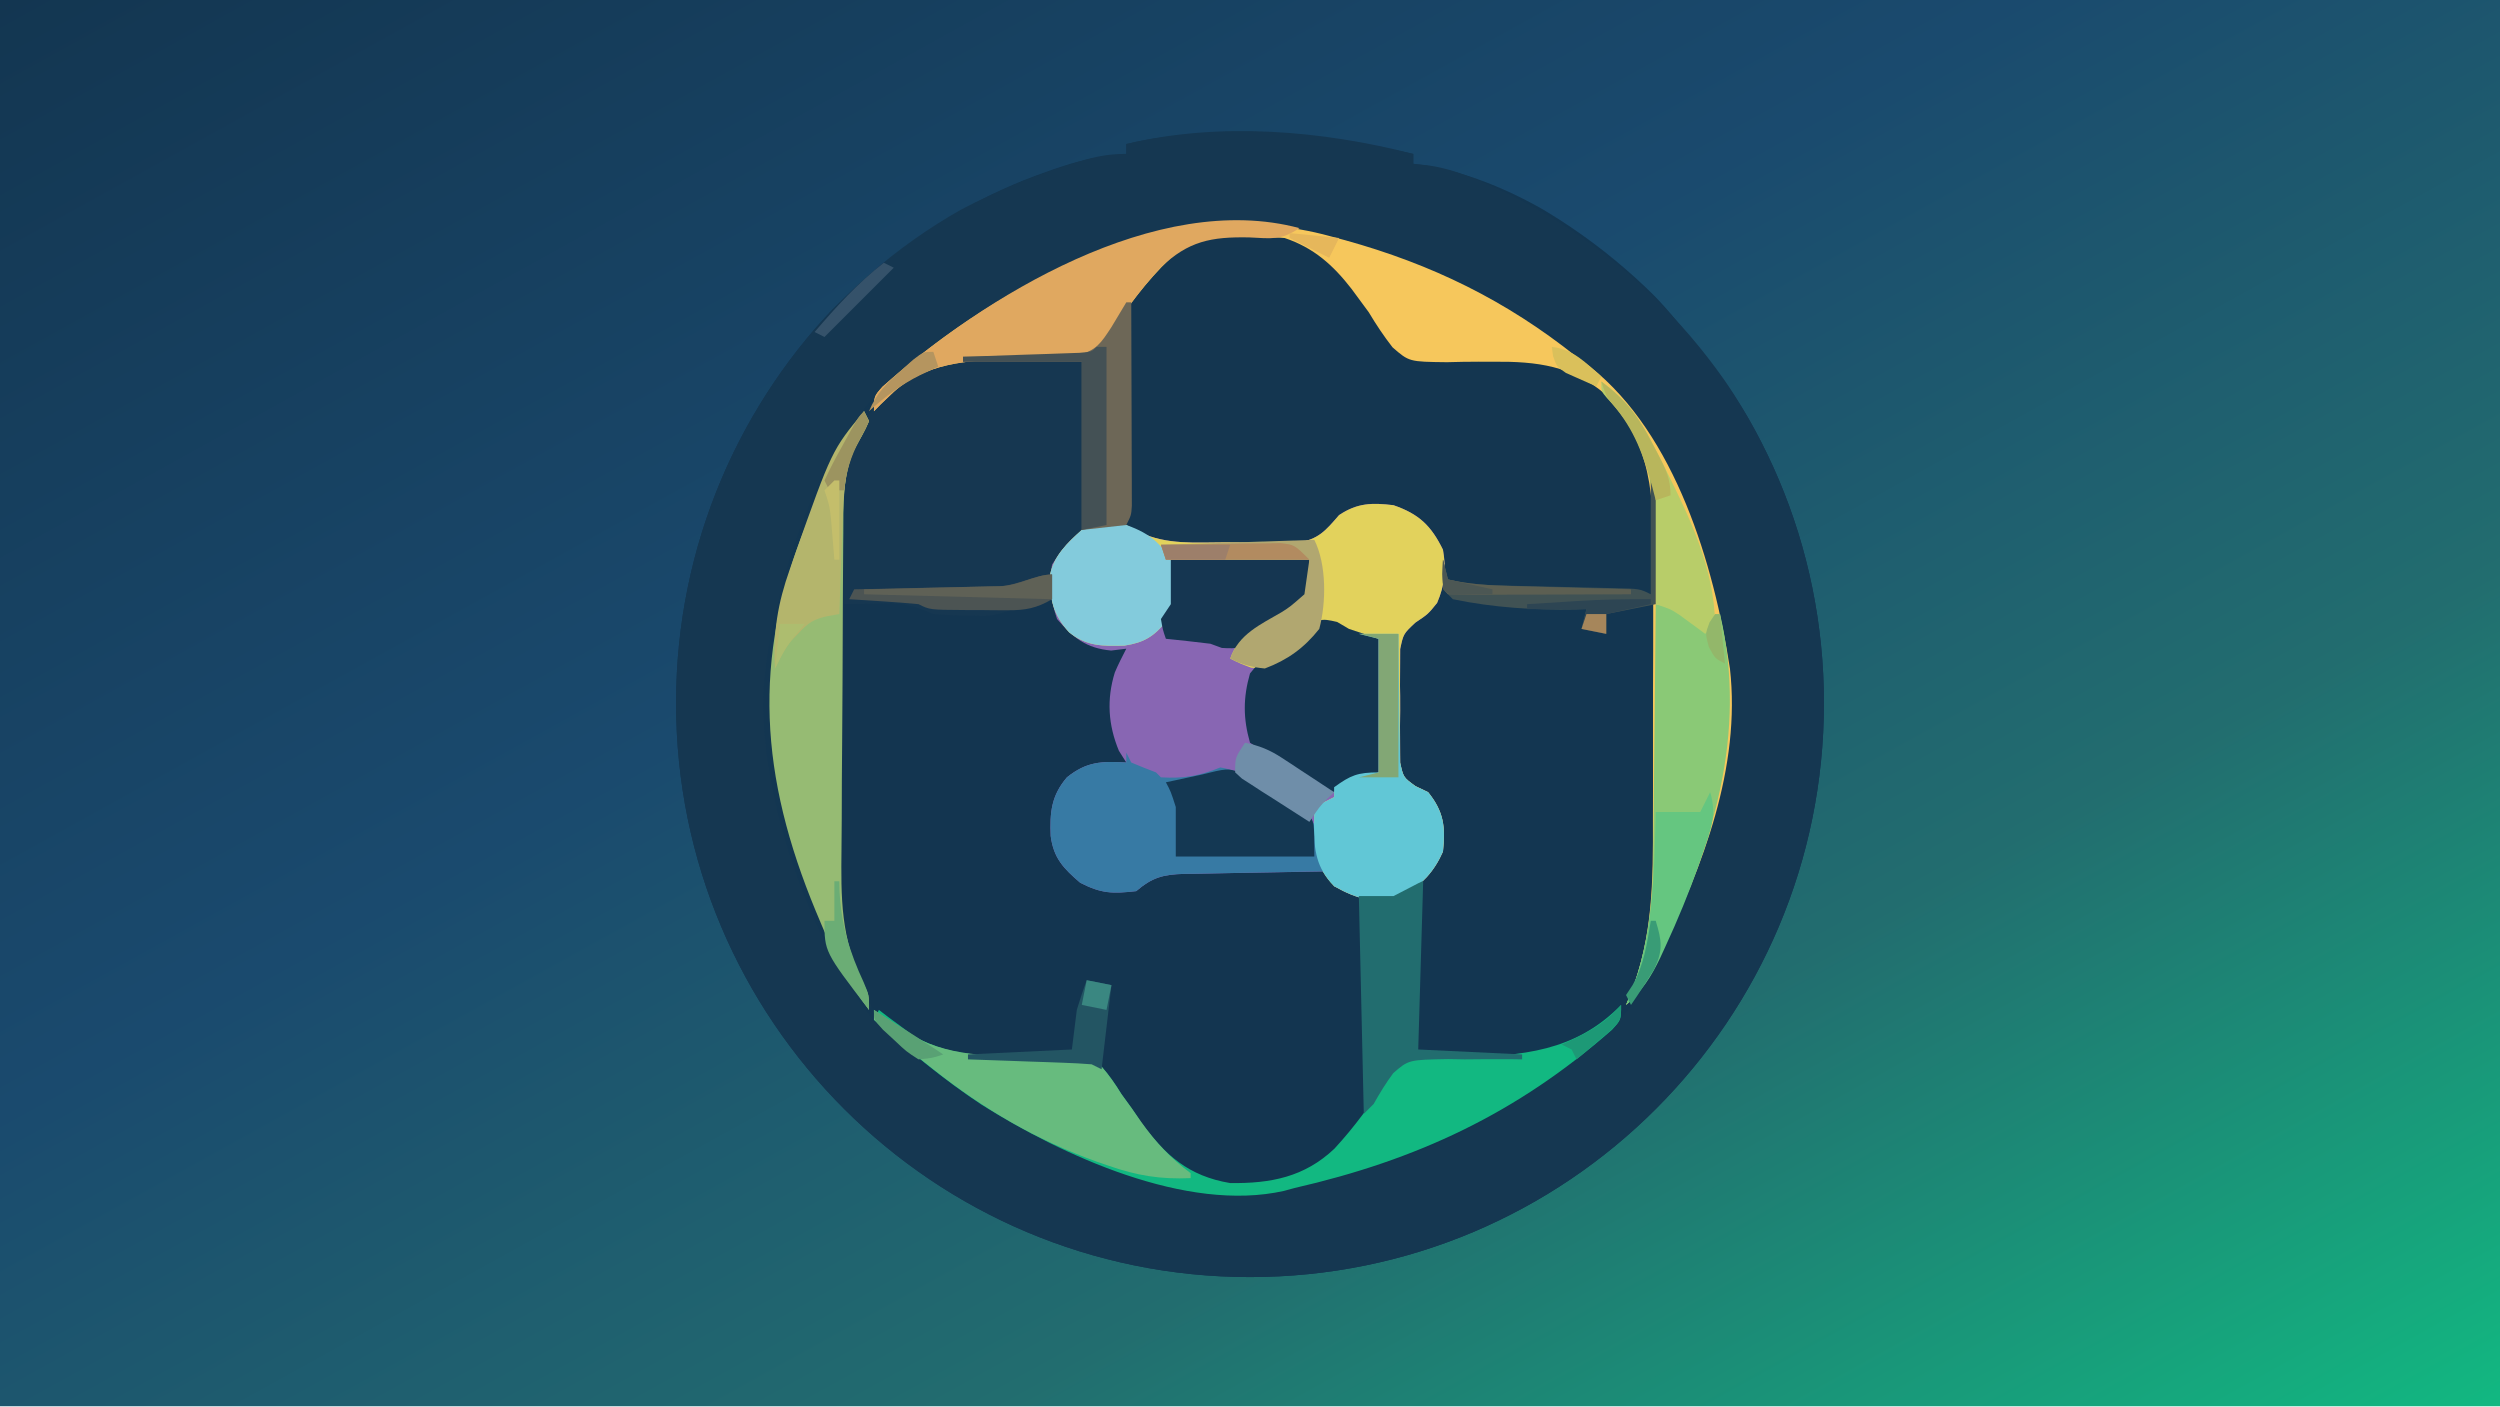
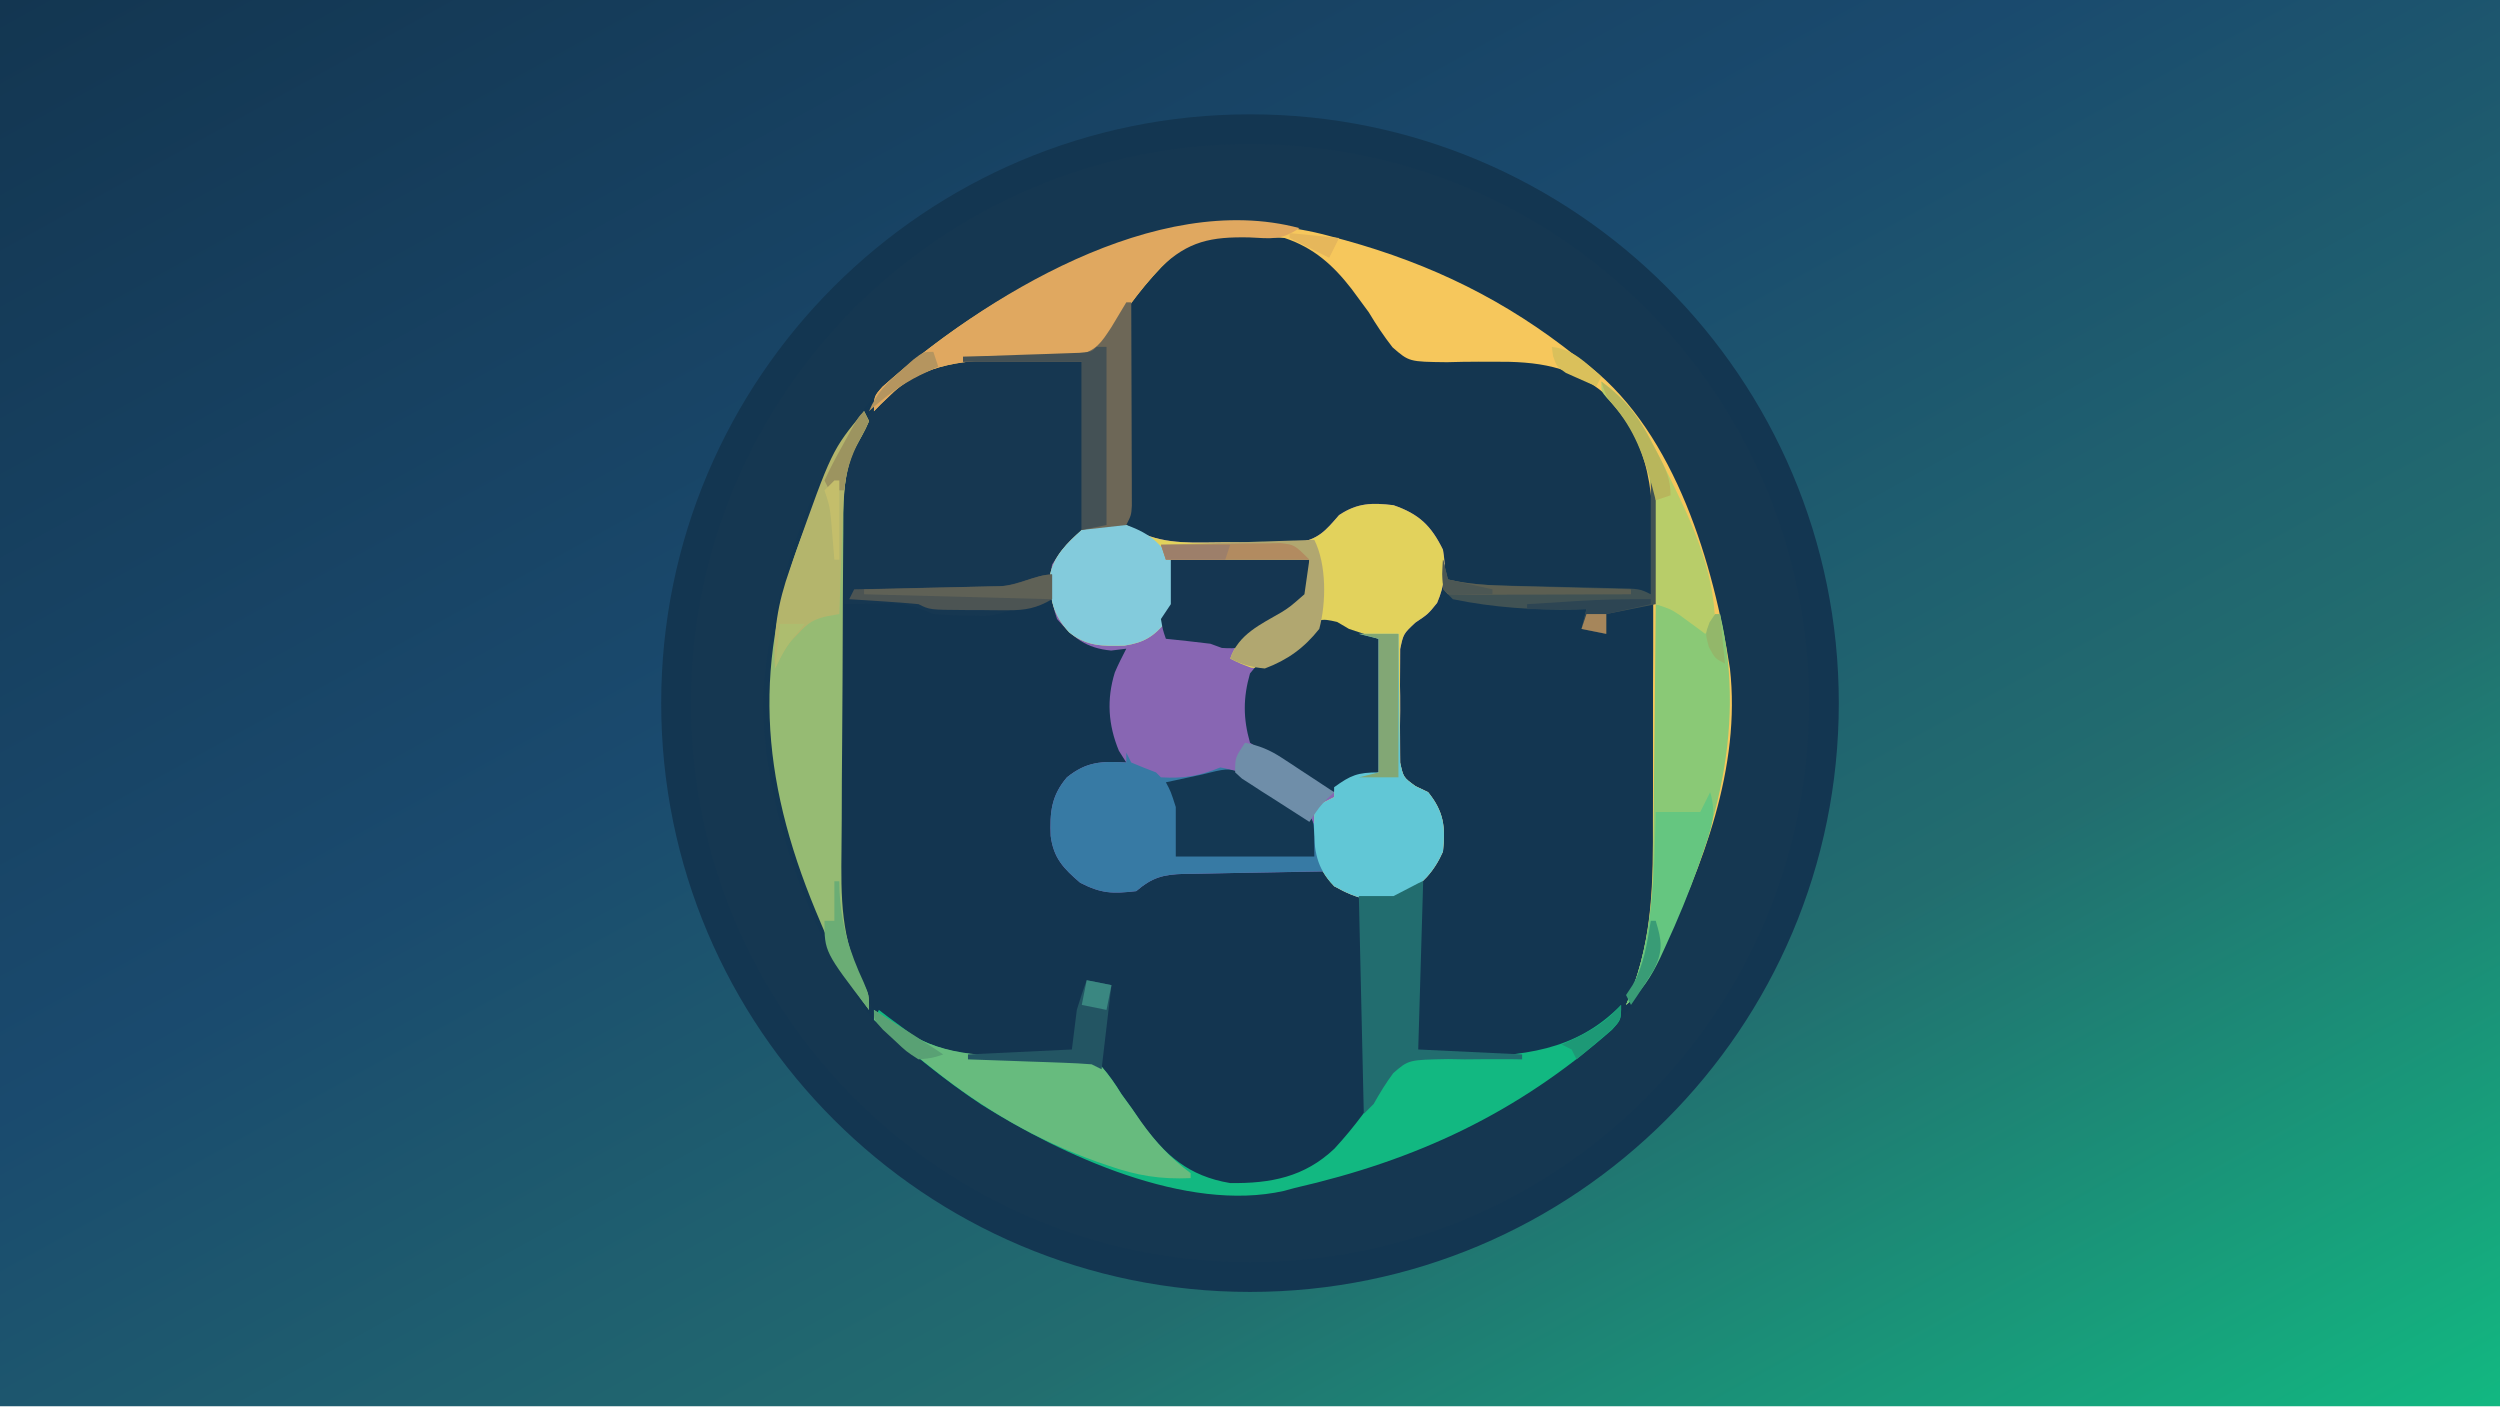
<svg xmlns="http://www.w3.org/2000/svg" version="1.1" width="1920" height="1080" viewBox="0 0 1920 1080">
  <defs>
    <linearGradient id="bg" x1="0" y1="0" x2="1" y2="1">
      <stop offset="0%" stop-color="#133651" />
      <stop offset="40%" stop-color="#1a4a6e" />
      <stop offset="70%" stop-color="#226D6F" />
      <stop offset="100%" stop-color="#12B881" />
    </linearGradient>
  </defs>
  <rect width="1920" height="1080" fill="url(#bg)" />
  <g transform="translate(960,540) scale(3.8) translate(-125,-120)">
    <defs>
      <clipPath id="logoClip">
        <circle cx="125" cy="120" r="116" />
      </clipPath>
    </defs>
    <g clip-path="url(#logoClip)">
      <path d="M100 7 C100 7.66 100 8.32 100 9 C98.849 9.111 97.698 9.222 96.512 9.336 C92.052 9.899 88.029 11.098 83.812 12.625 C83.074 12.892 82.336 13.158 81.575 13.433 C69.253 18.019 59.063 24.698 49 33 C48.125 33.709 47.249 34.418 46.348 35.148 C25.337 53.005 11.911 79.674 9 107 C7.253 143.652 14.956 173.783 39.805 201.609 C56.728 219.93 78.892 230.737 103 236 C103.58 236.175 104.16 236.35 104.758 236.531 C133.543 242.559 164.095 233.841 188.719 219.199 C194.576 215.273 199.801 210.75 205 206 C205.727 205.355 206.454 204.711 207.203 204.047 C228.753 183.899 240.259 154.541 241.238 125.477 C241.812 95.04 233.338 68.027 213 45 C212.462 44.319 211.925 43.639 211.371 42.938 C199.243 27.861 177.348 13.131 158 11 C158 10.34 158 9.68 158 9 C155.667 8.517 153.334 8.039 151 7.562 C150.352 7.428 149.703 7.293 149.035 7.154 C140.557 5.433 132.392 4.807 123.75 4.812 C122.737 4.812 121.723 4.811 120.679 4.811 C113.596 4.861 106.909 5.336 100 7 Z " fill="#133651" transform="translate(0,0)" />
      <path d="M0 0 C0 0.66 0 1.32 0 2 C1 2.104 2.001 2.209 3.031 2.316 C7.109 2.907 10.749 4.27 14.5 5.938 C15.191 6.245 15.883 6.552 16.595 6.868 C43.689 19.374 65.018 42.343 76 70 C77.55 74.288 78.84 78.592 80 83 C80.15 83.546 80.15 83.546 80.91 86.309 C87.836 115.203 82.181 147.605 66.839 172.916 C61.158 181.726 54.343 189.548 47 197 C46.296 197.717 45.592 198.433 44.867 199.172 C30.799 212.545 11.652 221.281 -7 226 C-7.334 226.088 -7.334 226.088 -9.024 226.535 C-17.13 228.443 -25.285 228.397 -33.562 228.375 C-33.941 228.375 -33.941 228.375 -35.858 228.373 C-47.059 228.336 -57.355 227.788 -68 224 C-69.245 223.576 -70.49 223.152 -71.773 222.715 C-85.407 217.805 -98.111 210.552 -109 201 C-109.755 200.376 -110.511 199.752 -111.289 199.109 C-121.658 190.344 -128.956 179.457 -136 168 C-136.26 167.592 -136.26 167.592 -137.574 165.527 C-151.568 140.721 -153.029 107.161 -145.646 80.201 C-137.185 51.378 -117.664 26.116 -91.402 11.262 C-84.318 7.541 -77.182 4.608 -69.562 2.188 C-69.219 2.078 -69.219 2.078 -67.482 1.523 C-64.128 0.497 -61.546 0 -58 0 C-58 -0.66 -58 -1.32 -58 -2 C-39.245 -6.517 -18.536 -4.753 0 0 Z M-46.688 15.688 C-47.462 15.869 -48.236 16.051 -49.033 16.238 C-68.756 21 -85.418 29.011 -101 42 C-101.831 42.633 -102.663 43.266 -103.52 43.918 C-119.366 56.579 -127.786 82.929 -130.711 102.402 C-130.806 103.26 -130.902 104.117 -131 105 C-131.095 105.847 -131.191 106.694 -131.289 107.566 C-132.433 128.725 -122.455 157.961 -109.375 174.812 C-93.128 191.585 -71.332 202.286 -49 208 C-48.595 208.113 -48.595 208.113 -46.543 208.688 C-34.58 211.791 -23.567 209.408 -12 206 C-10.748 205.638 -9.497 205.276 -8.207 204.902 C7.091 200.147 20.414 192.855 33 183 C33.464 182.646 33.464 182.646 35.812 180.855 C51.019 168.361 57.607 146.544 62 128 C62.226 127.206 62.451 126.412 62.684 125.594 C69.133 101.753 57.678 75.054 46.172 54.578 C43.643 50.287 40.939 47.061 37 44 C36.065 43.227 35.131 42.453 34.168 41.656 C18.931 29.278 2.096 21.737 -16.812 16.625 C-17.767 16.362 -18.721 16.099 -19.705 15.828 C-29.061 13.414 -37.322 13.442 -46.688 15.688 Z " fill="#153751" transform="translate(158,9)" />
      <path d="M0 0 C1.005 0.271 2.009 0.541 3.044 0.82 C20.546 5.669 35.579 13.003 49.812 24.375 C50.742 25.056 51.671 25.736 52.629 26.438 C69.806 40.12 77.568 66.4 80.812 87.375 C83.062 107.329 75.323 127.391 66.688 145 C66.351 145.688 66.014 146.376 65.667 147.085 C64.055 150.276 62.597 153.075 59.812 155.375 C60.11 154.654 60.407 153.933 60.713 153.189 C65.272 141.523 65.271 130.2 65.246 117.867 C65.251 115.89 65.256 113.914 65.262 111.937 C65.271 107.814 65.269 103.69 65.259 99.567 C65.247 94.304 65.267 89.041 65.296 83.778 C65.315 79.703 65.315 75.628 65.309 71.553 C65.309 69.613 65.315 67.673 65.327 65.733 C65.399 52.715 65.146 42.021 55.734 32.066 C49.041 26.176 41.752 25.302 33.125 25.375 C32.096 25.374 31.068 25.372 30.008 25.371 C27.877 25.374 25.747 25.408 23.617 25.473 C15.974 25.386 15.974 25.386 12.627 22.472 C10.839 20.183 9.302 17.866 7.812 15.375 C7.163 14.493 6.513 13.612 5.844 12.703 C5.338 12.017 4.833 11.332 4.312 10.625 C0.594 5.835 -3.333 2.327 -9.188 0.375 C-25.4 -0.798 -25.4 -0.798 -32.188 4.375 C-36.431 8.134 -39.533 11.47 -40.058 17.275 C-40.092 19.075 -40.089 20.876 -40.055 22.676 C-40.065 23.634 -40.075 24.592 -40.085 25.579 C-40.11 28.616 -40.088 31.651 -40.062 34.688 C-40.069 37.741 -40.086 40.795 -40.105 43.849 C-40.113 45.743 -40.112 47.638 -40.101 49.532 C-40.099 50.387 -40.096 51.242 -40.093 52.122 C-40.088 52.873 -40.082 53.624 -40.076 54.398 C-40.188 56.375 -40.188 56.375 -41.188 59.375 C-40.383 59.519 -39.579 59.664 -38.75 59.812 C-36.188 60.375 -36.188 60.375 -35.188 61.375 C-30.701 61.666 -26.209 61.689 -21.715 61.725 C-20.204 61.742 -18.692 61.769 -17.182 61.807 C-15.001 61.862 -12.822 61.884 -10.641 61.898 C-9.333 61.918 -8.024 61.938 -6.677 61.958 C-2.319 61.23 -1.014 59.673 1.812 56.375 C5.543 53.888 8.494 53.859 12.812 54.375 C17.963 56.158 20.412 58.482 22.812 63.375 C23.488 67.245 23.199 70.48 21.625 74.125 C19.812 76.375 19.812 76.375 17.241 78.101 C14.812 80.375 14.812 80.375 14.166 83.444 C14.16 84.619 14.154 85.793 14.148 87.004 C14.145 87.645 14.145 87.645 14.129 90.889 C14.139 91.553 14.15 92.218 14.161 92.902 C14.187 94.936 14.161 96.964 14.129 98.998 C14.135 100.279 14.142 101.559 14.148 102.879 C14.151 103.466 14.151 103.466 14.166 106.436 C14.812 109.375 14.812 109.375 17.241 111.14 C17.665 111.344 17.665 111.344 19.812 112.375 C22.982 116.31 23.346 119.396 22.812 124.375 C20.998 128.481 18.59 130.971 14.812 133.375 C9.065 134.972 5.854 134.198 0.812 131.375 C0.482 130.385 0.152 129.395 -0.188 128.375 C-5.099 128.444 -10.01 128.532 -14.921 128.637 C-16.592 128.671 -18.262 128.699 -19.932 128.721 C-22.335 128.755 -24.738 128.807 -27.141 128.863 C-27.886 128.87 -28.63 128.876 -29.398 128.883 C-33.711 129.005 -35.935 129.579 -39.188 132.375 C-43.987 132.917 -46.185 132.886 -50.5 130.688 C-53.861 127.795 -55.877 125.741 -56.469 121.23 C-56.657 116.492 -56.374 113.111 -53.188 109.375 C-49.236 106.192 -46.172 106.082 -41.188 106.375 C-41.682 105.591 -42.178 104.808 -42.688 104 C-44.847 98.781 -45.193 93.627 -43.508 88.176 C-42.811 86.541 -42.01 84.951 -41.188 83.375 C-42.198 83.499 -43.209 83.623 -44.25 83.75 C-49.342 83.265 -51.896 81.197 -55.188 77.375 C-55.517 76.385 -55.847 75.395 -56.188 74.375 C-58.3 74.828 -59.987 75.25 -61.832 76.398 C-65.219 77.803 -68.52 77.664 -72.125 77.625 C-72.477 77.629 -72.477 77.629 -74.256 77.648 C-77.239 77.637 -79.734 77.567 -82.502 76.397 C-85.724 75.171 -88.565 74.958 -92 74.75 C-93.161 74.675 -94.323 74.6 -95.52 74.523 C-95.96 74.499 -95.96 74.499 -98.188 74.375 C-98.173 83.329 -98.131 92.283 -98.055 101.237 C-98.021 105.396 -97.996 109.555 -97.992 113.713 C-97.988 117.734 -97.959 121.753 -97.914 125.773 C-97.901 127.3 -97.897 128.827 -97.901 130.354 C-97.92 138.596 -97.612 145.373 -93.159 152.565 C-92.998 152.864 -92.998 152.864 -92.188 154.375 C-92.517 155.035 -92.847 155.695 -93.188 156.375 C-97.361 150.972 -100.132 145.54 -102.75 139.25 C-103.142 138.318 -103.534 137.386 -103.938 136.425 C-115.193 109.278 -116.899 85.574 -105.891 58.336 C-94.906 32.302 -77.282 15.91 -51.191 5.145 C-34.289 -1.351 -17.726 -4.885 0 0 Z " fill="#163751" transform="translate(141.1875,25.625)" />
      <path d="M0 0 C2.645 1.41 3.405 3.427 4.875 6 C8.158 9.283 11.346 9.564 15.875 10 C15 14.75 15 14.75 13.875 17 C13.436 22.68 13.638 27.687 15.875 33 C15.272 33.098 14.668 33.196 14.047 33.297 C9.183 34.207 5.984 34.854 2.875 39 C1.149 42.452 1.515 46.219 1.875 50 C3.604 54.185 5.705 56.24 9.875 58 C12.736 58.416 14.928 58.281 17.875 58 C18.453 57.506 19.031 57.012 19.627 56.504 C22.866 54.337 26.013 54.551 29.781 54.566 C30.543 54.561 31.305 54.556 32.089 54.551 C33.697 54.544 35.304 54.545 36.911 54.554 C39.367 54.562 41.821 54.534 44.277 54.502 C45.841 54.5 47.405 54.501 48.969 54.504 C49.335 54.498 49.335 54.498 51.188 54.47 C54.638 54.517 56.48 54.674 59.182 56.906 C59.74 57.597 60.299 58.288 60.875 59 C61.37 59.33 61.37 59.33 63.875 61 C64.29 62.85 64.29 62.85 64.343 65.123 C64.368 65.975 64.394 66.827 64.42 67.704 C64.43 68.628 64.439 69.552 64.449 70.504 C64.464 71.456 64.479 72.409 64.494 73.39 C64.518 75.412 64.533 77.434 64.541 79.455 C64.562 82.528 64.642 85.595 64.725 88.666 C64.95 105.137 64.95 105.137 60.07 110.746 C57.973 112.576 57.973 112.576 55.875 114 C55.538 114.231 55.538 114.231 53.831 115.4 C48.107 118.959 41.017 119.635 34.453 118.629 C23.63 115.624 17.902 106.697 11.879 97.914 C9.875 95 9.875 95 8.875 94 C7.14 93.878 5.4 93.82 3.66 93.789 C2.581 93.761 1.501 93.732 0.389 93.703 C-1.877 93.652 -4.142 93.607 -6.408 93.57 C-17.764 93.248 -27.003 91.347 -35.125 83 C-41.497 73.884 -41.94 65.17 -41.711 54.516 C-41.7 52.963 -41.691 51.411 -41.685 49.859 C-41.663 45.814 -41.604 41.771 -41.537 37.727 C-41.475 33.584 -41.448 29.44 -41.418 25.297 C-41.354 17.197 -41.252 9.099 -41.125 1 C-39.063 0.946 -37 0.907 -34.938 0.875 C-33.789 0.852 -32.64 0.829 -31.457 0.805 C-28.169 0.997 -26.106 1.697 -23.125 3 C-20.411 3.214 -17.835 3.325 -15.125 3.312 C-14.426 3.329 -13.728 3.345 -13.008 3.361 C-7.904 3.366 -4.483 0 0 0 Z " fill="#133550" transform="translate(84.125,99)" />
      <path d="M0 0 C5.718 3.523 11.155 9.367 13.906 15.465 C15.508 18.869 16.493 20.463 19.625 22.625 C25.602 23.809 31.675 23.644 37.742 23.562 C46.705 23.477 54.702 25.129 61.473 31.312 C68.877 39.11 71.097 47.108 70.977 57.746 C70.943 58.902 70.91 60.059 70.875 61.25 C70.857 62.445 70.839 63.64 70.82 64.871 C70.774 67.79 70.708 70.707 70.625 73.625 C68.975 73.955 68.975 73.955 60.625 75.625 C60.625 76.945 60.625 78.265 60.625 79.625 C58.975 79.295 57.325 78.965 55.625 78.625 C55.79 77.965 55.79 77.965 56.625 74.625 C55.933 74.648 55.241 74.671 54.527 74.695 C46.145 74.85 37.849 74.329 29.625 72.625 C27.211 70.211 27.265 69.127 26.812 65.812 C25.94 61.022 24.609 58.637 20.625 55.625 C15.8 54.017 11.436 53.82 6.812 55.875 C4.625 57.625 4.625 57.625 3.431 59.703 C1.625 61.625 1.625 61.625 -1.558 62.127 C-2.845 62.125 -4.131 62.123 -5.457 62.121 C-6.149 62.123 -6.841 62.124 -7.553 62.126 C-9.017 62.124 -10.48 62.112 -11.944 62.092 C-14.17 62.063 -16.393 62.071 -18.619 62.084 C-30.517 62.032 -30.517 62.032 -36.375 58.625 C-36.435 52.096 -36.432 45.568 -36.387 39.039 C-36.379 36.821 -36.385 34.603 -36.406 32.385 C-36.433 29.183 -36.409 25.986 -36.375 22.785 C-36.394 21.804 -36.414 20.822 -36.434 19.811 C-36.29 12.846 -34.299 9.402 -29.438 4.452 C-21.543 -2.539 -9.899 -4.174 0 0 Z " fill="#143650" transform="translate(136.375,26.375)" />
      <path d="M0 0 C5.151 1.783 7.6 4.107 10 9 C10.675 12.87 10.387 16.105 8.812 19.75 C7 22 7 22 4.428 23.726 C2 26 2 26 1.353 29.069 C1.347 30.244 1.342 31.418 1.336 32.629 C1.329 33.911 1.323 35.193 1.316 36.514 C1.327 37.178 1.337 37.843 1.348 38.527 C1.375 40.561 1.348 42.589 1.316 44.623 C1.323 45.904 1.329 47.184 1.336 48.504 C1.342 49.678 1.347 50.851 1.353 52.061 C2 55 2 55 4.428 56.765 C5.277 57.173 6.126 57.58 7 58 C10.17 61.935 10.533 65.021 10 70 C8.186 74.106 5.777 76.596 2 79 C-3.748 80.597 -6.959 79.823 -12 77 C-12.33 76.01 -12.66 75.02 -13 74 C-17.912 74.069 -22.823 74.157 -27.734 74.262 C-29.404 74.296 -31.074 74.324 -32.745 74.346 C-35.148 74.38 -37.55 74.432 -39.953 74.488 C-40.326 74.491 -40.326 74.491 -42.211 74.508 C-46.524 74.63 -48.747 75.204 -52 78 C-56.8 78.542 -58.997 78.511 -63.312 76.312 C-66.674 73.42 -68.69 71.366 -69.281 66.855 C-69.47 62.117 -69.187 58.736 -66 55 C-62.048 51.817 -58.985 51.707 -54 52 C-54.495 51.216 -54.99 50.432 -55.5 49.625 C-57.66 44.406 -58.005 39.252 -56.32 33.801 C-55.624 32.166 -54.822 30.576 -54 29 C-54.505 29.062 -54.505 29.062 -57.062 29.375 C-62.155 28.89 -64.708 26.822 -68 23 C-69.252 19.245 -69.774 15.883 -69 12 C-66.934 8.675 -64.531 5.766 -61 4 C-57.129 3.702 -54.688 3.631 -51.229 5.486 C-45.802 8.031 -40.036 7.519 -34.15 7.501 C-31.939 7.5 -29.732 7.542 -27.521 7.586 C-26.107 7.591 -24.692 7.594 -23.277 7.594 C-22.001 7.601 -20.725 7.608 -19.41 7.615 C-15.131 6.843 -13.793 5.238 -11 2 C-7.269 -0.487 -4.318 -0.516 0 0 Z " fill="#8866B3" transform="translate(154,80)" />
      <path d="M0 0 C1.005 0.271 2.009 0.541 3.044 0.82 C20.546 5.669 35.579 13.003 49.812 24.375 C50.742 25.056 51.671 25.736 52.629 26.438 C69.806 40.12 77.568 66.4 80.812 87.375 C83.062 107.329 75.323 127.391 66.688 145 C66.351 145.688 66.014 146.376 65.667 147.085 C64.055 150.276 62.597 153.075 59.812 155.375 C60.11 154.654 60.407 153.933 60.713 153.189 C65.272 141.523 65.271 130.2 65.246 117.867 C65.251 115.89 65.256 113.914 65.262 111.937 C65.271 107.814 65.269 103.69 65.259 99.567 C65.247 94.304 65.267 89.041 65.296 83.778 C65.315 79.703 65.315 75.628 65.309 71.553 C65.309 69.613 65.315 67.673 65.327 65.733 C65.399 52.715 65.146 42.021 55.734 32.066 C49.041 26.176 41.752 25.302 33.125 25.375 C32.096 25.374 31.068 25.372 30.008 25.371 C27.877 25.374 25.747 25.408 23.617 25.473 C15.974 25.386 15.974 25.386 12.627 22.472 C10.839 20.183 9.302 17.866 7.812 15.375 C7.163 14.493 6.513 13.612 5.844 12.703 C5.338 12.017 4.833 11.332 4.312 10.625 C0.594 5.835 -3.333 2.327 -9.188 0.375 C-25.874 -0.832 -25.874 -0.832 -32.188 4.375 C-37.234 9.2 -41.243 14.639 -44.961 20.527 C-46.188 22.375 -46.188 22.375 -48.188 24.375 C-50.643 24.646 -50.643 24.646 -53.719 24.684 C-54.84 24.709 -55.962 24.734 -57.117 24.76 C-59.466 24.794 -61.815 24.826 -64.164 24.854 C-73.08 25.062 -82.117 25.491 -88.812 32.062 C-89.465 32.685 -90.117 33.308 -90.789 33.949 C-91.251 34.42 -91.712 34.89 -92.188 35.375 C-92.188 32.375 -92.188 32.375 -90.457 30.43 C-66.602 9.267 -32.519 -8.962 0 0 Z " fill="#F6C75C" transform="translate(141.1875,25.625)" />
      <path d="M0 0 C5.151 1.783 7.6 4.107 10 9 C10.675 12.87 10.387 16.105 8.812 19.75 C7 22 7 22 4.428 23.726 C2 26 2 26 1.353 29.069 C1.347 30.244 1.342 31.418 1.336 32.629 C1.329 33.911 1.323 35.193 1.316 36.514 C1.327 37.178 1.337 37.843 1.348 38.527 C1.375 40.561 1.348 42.589 1.316 44.623 C1.323 45.904 1.329 47.184 1.336 48.504 C1.342 49.678 1.347 50.851 1.353 52.061 C2 55 2 55 4.428 56.765 C5.277 57.173 6.126 57.58 7 58 C10.17 61.935 10.533 65.021 10 70 C8.186 74.106 5.777 76.596 2 79 C-3.601 80.556 -6.951 79.816 -12 77 C-15.639 73.239 -16.045 69.802 -16.062 64.75 C-16.042 63.513 -16.021 62.275 -16 61 C-14.68 60.34 -13.36 59.68 -12 59 C-12 58.34 -12 57.68 -12 57 C-8.633 54.568 -7.266 54 -3 54 C-3 45.09 -3 36.18 -3 27 C-4.98 26.67 -6.96 26.34 -9 26 C-9.825 25.558 -10.65 25.116 -11.5 24.66 C-12.325 24.442 -13.15 24.224 -14 24 C-16.276 25.401 -18.029 26.689 -20 28.438 C-25.236 33.042 -25.236 33.042 -28.75 32.848 C-31 32 -31 32 -33 31 C-31.317 26.063 -26.866 24.108 -22.611 21.619 C-20.871 20.512 -20.871 20.512 -18 18 C-17.67 15.69 -17.34 13.38 -17 11 C-26.24 11 -35.48 11 -45 11 C-44.67 11.66 -44.34 12.32 -44 13 C-43.593 17.234 -43.744 19.516 -45.75 23.312 C-48.416 26.497 -50.269 27.729 -54.367 28.371 C-58.792 28.488 -62.011 28.543 -65.562 25.688 C-68.855 22.058 -69.453 19.018 -69.426 14.137 C-68.644 10.212 -65.912 7.603 -63 5 C-59.928 3.464 -57.398 3.773 -54 4 C-53.085 4.49 -52.171 4.981 -51.229 5.486 C-45.802 8.031 -40.036 7.519 -34.15 7.501 C-31.939 7.5 -29.732 7.542 -27.521 7.586 C-26.107 7.591 -24.692 7.594 -23.277 7.594 C-22.001 7.601 -20.725 7.608 -19.41 7.615 C-15.131 6.843 -13.793 5.238 -11 2 C-7.269 -0.487 -4.318 -0.516 0 0 Z " fill="#E2D25C" transform="translate(154,80)" />
      <path d="M0 0 C0 3 0 3 -1.836 5.016 C-21.028 21.905 -41.304 31.348 -66 37 C-66.706 37.192 -67.413 37.384 -68.141 37.582 C-87.859 42.015 -112.954 30.411 -129.283 20.136 C-136.972 15.051 -144.101 9.097 -151 3 C-150.67 2.34 -150.34 1.68 -150 1 C-149.685 1.241 -149.685 1.241 -148.094 2.461 C-147.666 2.777 -147.666 2.777 -145.5 4.375 C-144.665 5.001 -143.829 5.628 -142.969 6.273 C-134.639 11.118 -125.359 10.296 -116.023 10.127 C-108.077 10.227 -108.077 10.227 -105.03 12.414 C-103.476 14.196 -102.229 15.982 -101 18 C-100.31 18.962 -99.621 19.923 -98.91 20.914 C-98.3 21.809 -97.691 22.703 -97.062 23.625 C-92.23 30.323 -87.432 34.595 -79 36 C-70.799 36.098 -63.998 34.786 -57.941 29.051 C-53.868 24.639 -50.429 19.92 -47.227 14.848 C-46 13 -46 13 -44 11 C-41.776 10.745 -41.776 10.745 -39.012 10.727 C-38.001 10.709 -36.99 10.691 -35.949 10.673 C-35.411 10.665 -35.411 10.665 -32.688 10.625 C-20.028 10.253 -9.285 9.501 0 0 Z " fill="#12B881" transform="translate(200,181)" />
      <path d="M0 0 C0.33 0.66 0.66 1.32 1 2 C2.652 2.702 4.319 3.37 6 4 C6.33 4.33 6.66 4.66 7 5 C11.659 5.269 14.733 4.73 19 3 C23.449 3.743 26.866 6.072 30.625 8.438 C31.306 8.826 31.986 9.215 32.688 9.615 C35.84 11.619 37.642 12.98 38.905 16.579 C39.403 19.057 39.775 21.483 40 24 C38.991 24.015 37.982 24.029 36.942 24.044 C33.192 24.102 29.443 24.179 25.693 24.262 C24.072 24.296 22.45 24.324 20.828 24.346 C18.494 24.38 16.162 24.432 13.828 24.488 C13.105 24.495 12.382 24.501 11.637 24.508 C7.375 24.632 5.219 25.254 2 28 C-2.8 28.542 -4.997 28.511 -9.312 26.312 C-12.674 23.42 -14.69 21.366 -15.281 16.855 C-15.47 12.117 -15.187 8.736 -12 5 C-8.048 1.817 -4.985 1.707 0 2 C0 1.34 0 0.68 0 0 Z " fill="#377AA4" transform="translate(100,130)" />
      <path d="M0 0 C0.33 0.66 0.66 1.32 1 2 C0.143 4.002 -0.924 5.837 -1.992 7.734 C-4.384 13.111 -4.162 18.977 -4.193 24.752 C-4.201 25.612 -4.209 26.471 -4.218 27.357 C-4.242 30.188 -4.259 33.02 -4.273 35.852 C-4.279 36.824 -4.284 37.796 -4.29 38.798 C-4.316 43.947 -4.336 49.096 -4.35 54.246 C-4.363 58.488 -4.391 62.73 -4.432 66.972 C-4.482 72.114 -4.506 77.256 -4.513 82.399 C-4.52 84.348 -4.535 86.298 -4.559 88.247 C-4.676 98.284 -4.755 106.713 -0.075 115.808 C1 118 1 118 1 121 C-3.174 115.597 -5.944 110.165 -8.562 103.875 C-8.955 102.943 -9.347 102.011 -9.75 101.05 C-21.01 73.893 -22.686 50.233 -11.719 22.98 C-8.406 15.12 -4.735 7.103 0 0 Z " fill="#96BB73" transform="translate(47,61)" />
      <path d="M0 0 C4.397 0.702 6.649 2.032 10 5 C10.99 4.01 11.98 3.02 13 2 C18.638 26.215 11.551 48.857 0.875 70.625 C0.538 71.313 0.201 72.001 -0.146 72.71 C-1.758 75.901 -3.215 78.7 -6 81 C-5.703 80.286 -5.406 79.571 -5.1 78.835 C-1.264 68.945 -0.536 59.349 -0.488 48.828 C-0.471 47.41 -0.453 45.993 -0.434 44.575 C-0.387 40.886 -0.357 37.197 -0.33 33.508 C-0.3 29.727 -0.254 25.945 -0.209 22.164 C-0.123 14.776 -0.056 7.388 0 0 Z " fill="#8AC976" transform="translate(207,100)" />
      <path d="M0 0 C0.788 0.464 1.575 0.928 2.387 1.406 C4.367 2.066 6.347 2.726 8.387 3.406 C8.387 12.316 8.387 21.226 8.387 30.406 C7.232 30.901 7.232 30.901 1.387 33.406 C0.707 33.712 0.028 34.017 -0.672 34.332 C-3.997 34.459 -6.032 32.464 -8.676 30.594 C-9.719 29.865 -10.761 29.137 -11.836 28.387 C-12.752 27.733 -13.669 27.08 -14.613 26.406 C-15.603 25.746 -16.593 25.086 -17.613 24.406 C-19.018 19.49 -19.017 15.316 -17.613 10.406 C-15.528 7.785 -13.133 5.861 -10.426 3.906 C-9.754 3.42 -9.082 2.933 -8.389 2.432 C-3.452 -0.784 -3.452 -0.784 0 0 Z " fill="#133550" transform="translate(142.6133,103.5938)" />
      <path d="M0 0 C-3.794 2.529 -5.681 2.083 -10.188 1.875 C-17.843 1.73 -22.463 2.618 -28.043 7.953 C-32.139 12.349 -35.57 17.078 -38.773 22.152 C-40 24 -40 24 -42 26 C-44.455 26.271 -44.455 26.271 -47.531 26.309 C-48.653 26.334 -49.774 26.359 -50.93 26.385 C-53.279 26.419 -55.628 26.451 -57.977 26.479 C-66.893 26.687 -75.929 27.116 -82.625 33.688 C-83.277 34.31 -83.93 34.933 -84.602 35.574 C-85.063 36.045 -85.525 36.515 -86 37 C-86 34 -86 34 -84.27 32.055 C-63.754 13.855 -28.854 -7.694 0 0 Z " fill="#E0A860" transform="translate(135,24)" />
      <path d="M0 0 C2.64 0 5.28 0 8 0 C8.004 0.863 8.008 1.726 8.012 2.615 C8.039 5.819 8.089 9.022 8.153 12.225 C8.176 13.611 8.19 14.997 8.196 16.384 C8.205 18.377 8.248 20.37 8.293 22.363 C8.309 23.563 8.324 24.762 8.341 25.997 C9 29 9 29 11.431 30.774 C12.279 31.179 13.127 31.583 14 32 C17.17 35.935 17.533 39.021 17 44 C15.186 48.106 12.777 50.596 9 53 C3.399 54.556 0.049 53.816 -5 51 C-8.639 47.239 -9.045 43.802 -9.062 38.75 C-9.052 38.131 -9.052 38.131 -9 35 C-7.68 34.34 -6.36 33.68 -5 33 C-5 32.34 -5 31.68 -5 31 C-1.633 28.568 -0.266 28 4 28 C4 19.09 4 10.18 4 1 C2.68 0.67 1.36 0.34 0 0 Z " fill="#61C7D6" transform="translate(147,106)" />
      <path d="M0 0 C0.351 0.241 0.351 0.241 2.125 1.461 C2.599 1.777 2.599 1.777 5 3.375 C5.928 4.001 6.856 4.628 7.812 5.273 C16.418 9.935 25.441 9.299 34.977 9.127 C42.925 9.227 42.925 9.227 45.968 11.414 C47.521 13.196 48.768 14.985 50 17 C50.351 17.481 50.351 17.481 52.125 19.914 C52.744 20.809 53.362 21.703 54 22.625 C57 26.825 59.889 29.917 64 33 C64 33.33 64 33.66 64 34 C57.916 34.274 53.17 33.498 47.438 31.5 C46.659 31.233 45.88 30.966 45.078 30.691 C32.914 26.354 22.118 20.025 12 12 C11.461 11.573 10.922 11.147 10.367 10.707 C3.141 4.949 3.141 4.949 0 2 C0 1.34 0 0.68 0 0 Z " fill="#67BB7E" transform="translate(49,182)" />
      <path d="M0 0 C5.137 1.813 7.565 4.13 10 9 C10.623 13.358 10.313 15.408 8.25 19.312 C5.584 22.497 3.731 23.729 -0.367 24.371 C-4.792 24.488 -8.011 24.543 -11.562 21.688 C-14.855 18.058 -15.453 15.018 -15.426 10.137 C-14.644 6.212 -11.912 3.603 -9 1 C-5.928 -0.536 -3.398 -0.227 0 0 Z " fill="#83CBDC" transform="translate(100,84)" />
      <path d="M0 0 C-0.33 11.22 -0.66 22.44 -1 34 C5.93 34.33 12.86 34.66 20 35 C20 35.33 20 35.66 20 36 C19.304 35.988 18.609 35.977 17.892 35.965 C14.719 35.935 11.548 35.967 8.375 36 C7.281 35.981 6.186 35.961 5.059 35.941 C-2.951 36.087 -2.951 36.087 -6.042 38.777 C-7.538 40.789 -8.774 42.817 -10 45 C-10.66 45.66 -11.32 46.32 -12 47 C-12.33 32.48 -12.66 17.96 -13 3 C-10.69 3 -8.38 3 -6 3 C-0.25 0 -0.25 0 0 0 Z " fill="#226D6F" transform="translate(160,156)" />
      <path d="M0 0 C0.33 0 0.66 0 1 0 C1.025 6.087 1.043 12.174 1.055 18.262 C1.06 20.334 1.067 22.406 1.075 24.478 C1.088 27.451 1.093 30.425 1.098 33.398 C1.103 34.329 1.108 35.259 1.113 36.217 C1.113 37.078 1.113 37.939 1.114 38.826 C1.116 39.585 1.118 40.345 1.12 41.127 C1 43 1 43 0 45 C-1.485 45.165 -1.485 45.165 -9 46 C-9 34.78 -9 23.56 -9 12 C-16.92 12 -24.84 12 -33 12 C-33 11.67 -33 11.34 -33 11 C-32.617 10.998 -32.617 10.998 -30.677 10.988 C-27.2 10.955 -23.726 10.884 -20.25 10.812 C-19.043 10.807 -17.837 10.801 -16.594 10.795 C-15.434 10.766 -14.273 10.737 -13.078 10.707 C-12.01 10.691 -10.942 10.676 -9.841 10.659 C-6.065 9.783 -5.087 8.183 -3 5 C-2.443 4.072 -1.886 3.144 -1.312 2.188 C-0.879 1.466 -0.446 0.744 0 0 Z " fill="#6D6757" transform="translate(100,39)" />
      <path d="M0 0 C9.24 0 18.48 0 28 0 C28 7 28 7 26.702 8.82 C26.106 9.251 25.509 9.681 24.895 10.125 C24.24 10.603 23.586 11.081 22.912 11.574 C22.219 12.045 21.526 12.515 20.812 13 C20.476 13.251 20.476 13.251 18.771 14.52 C13.794 18.045 13.794 18.045 10.312 17.848 C9.549 17.568 8.786 17.288 8 17 C6.398 16.794 4.794 16.605 3.188 16.438 C2.397 16.354 1.607 16.27 0.793 16.184 C0.201 16.123 -0.39 16.062 -1 16 C-1.625 14.188 -1.625 14.188 -2 12 C-1.34 11.01 -0.68 10.02 0 9 C0 6.03 0 3.06 0 0 Z " fill="#153651" transform="translate(109,91)" />
      <path d="M0 0 C2.699 1.357 5.208 2.996 7.75 4.625 C8.447 5.039 9.145 5.453 9.863 5.879 C10.522 6.303 11.181 6.727 11.859 7.164 C12.462 7.54 13.065 7.916 13.687 8.303 C15 10 15 10 15 17 C5.76 17 -3.48 17 -13 17 C-13 13.7 -13 10.4 -13 7 C-14 3.875 -14 3.875 -15 2 C-14.374 1.867 -13.747 1.734 -13.102 1.598 C-12.284 1.421 -11.467 1.244 -10.625 1.062 C-9.813 0.888 -9.001 0.714 -8.164 0.535 C-2.58 -0.846 -2.58 -0.846 0 0 Z " fill="#143853" transform="translate(123,134)" />
      <path d="M0 0 C0.33 0.66 0.66 1.32 1 2 C0.143 4.002 -0.924 5.837 -1.992 7.734 C-4.006 12.261 -4.14 17.159 -4.316 22.055 C-4.358 23.163 -4.4 24.272 -4.443 25.414 C-4.483 26.556 -4.522 27.698 -4.562 28.875 C-4.606 30.04 -4.649 31.206 -4.693 32.406 C-4.799 35.271 -4.901 38.135 -5 41 C-5.395 41.069 -5.395 41.069 -7.392 41.421 C-10.25 42.056 -11.212 42.72 -13.188 44.812 C-13.676 45.314 -14.165 45.815 -14.668 46.332 C-16.099 48.125 -17.004 49.941 -18 52 C-18.42 44.693 -17.445 38.81 -15 31.938 C-14.69 31.037 -14.379 30.137 -14.06 29.209 C-6.515 7.903 -6.515 7.903 0 0 Z " fill="#B4B56C" transform="translate(47,61)" />
      <path d="M0 0 C5.752 4.075 8.43 8.699 11.562 14.938 C12.04 15.872 12.517 16.806 13.009 17.769 C17.962 27.633 22.813 37.771 23 49 C22.34 49.66 21.68 50.32 21 51 C20.765 50.825 20.765 50.825 19.574 49.941 C18.952 49.486 18.329 49.031 17.688 48.562 C17.073 48.11 16.458 47.658 15.824 47.191 C14 46 14 46 11 45 C10.995 44.632 10.995 44.632 10.972 42.772 C10.917 39.389 10.834 36.007 10.75 32.625 C10.736 31.469 10.722 30.312 10.707 29.121 C10.416 18.836 8.454 10.873 1.172 3.375 C0 2 0 2 0 0 Z " fill="#B8CD69" transform="translate(196,55)" />
      <path d="M0 0 C2.484 4.967 2.433 12.657 1 18 C-2.058 21.855 -5.394 24.266 -10 26 C-12.743 25.746 -14.55 25.225 -17 24 C-15.317 19.063 -10.866 17.108 -6.611 14.619 C-4.871 13.512 -4.871 13.512 -2 11 C-1.67 8.69 -1.34 6.38 -1 4 C-10.57 4 -20.14 4 -30 4 C-30.33 3.01 -30.66 2.02 -31 1 C-25.885 0.835 -25.885 0.835 0 0 Z " fill="#B1A770" transform="translate(138,87)" />
      <path d="M0 0 C1.422 4.5 0.062 7.873 -1.438 12.188 C-1.572 12.581 -1.572 12.581 -2.251 14.571 C-4.268 20.3 -6.571 25.865 -9.125 31.375 C-9.287 31.728 -9.287 31.728 -10.107 33.516 C-11.934 37.324 -13.8 40.227 -17 43 C-16.702 42.277 -16.404 41.554 -16.098 40.809 C-11.406 28.803 -11.329 16.738 -11 4 C-8.03 4 -5.06 4 -2 4 C-1.34 2.68 -0.68 1.36 0 0 Z " fill="#65C680" transform="translate(218,138)" />
      <path d="M0 0 C0.66 0 1.32 0 2 0 C2 11.88 2 23.76 2 36 C1.175 36.165 1.175 36.165 -3 37 C-3 25.78 -3 14.56 -3 3 C-10.92 3 -18.84 3 -27 3 C-27 2.67 -27 2.34 -27 2 C-26.218 1.975 -25.435 1.95 -24.629 1.924 C-21.107 1.809 -17.585 1.686 -14.062 1.562 C-12.831 1.523 -11.599 1.484 -10.33 1.443 C-9.745 1.422 -9.745 1.422 -6.785 1.316 C-5.701 1.28 -4.617 1.243 -3.5 1.205 C-1 1 -1 1 0 0 Z " fill="#445155" transform="translate(94,48)" />
      <path d="M0 0 C0.33 0 0.66 0 1 0 C1 8.58 1 17.16 1 26 C-2.3 26.66 -5.6 27.32 -9 28 C-9 29.32 -9 30.64 -9 32 C-10.65 31.67 -12.3 31.34 -14 31 C-13.67 29.68 -13.34 28.36 -13 27 C-13.346 27.012 -13.346 27.012 -15.098 27.07 C-23.48 27.225 -31.776 26.704 -40 25 C-42 23 -42 23 -42.125 19.875 C-42.084 18.926 -42.042 17.977 -42 17 C-41.67 18.32 -41.34 19.64 -41 21 C-36.72 22.028 -32.524 22.198 -28.145 22.281 C-27.402 22.3 -26.659 22.318 -25.893 22.337 C-22.73 22.415 -19.566 22.484 -16.403 22.552 C-14.087 22.604 -11.772 22.661 -9.457 22.719 C-9.098 22.726 -9.098 22.726 -7.282 22.76 C-2.226 22.887 -2.226 22.887 0 24 C0 16.08 0 8.16 0 0 Z " fill="#405254" transform="translate(206,74)" />
      <path d="M0 0 C0 1.65 0 3.3 0 5 C-3.1 6.805 -5.342 7.248 -8.914 7.23 C-9.84 7.229 -10.765 7.227 -11.719 7.225 C-12.678 7.212 -13.637 7.2 -14.625 7.188 C-15.592 7.187 -16.559 7.186 -17.555 7.186 C-24.719 7.141 -24.719 7.141 -27 6 C-29.371 5.77 -31.747 5.589 -34.125 5.438 C-35.406 5.354 -36.688 5.27 -38.008 5.184 C-38.502 5.153 -38.502 5.153 -41 5 C-40.67 4.34 -40.34 3.68 -40 3 C-38.961 2.98 -37.921 2.96 -36.851 2.94 C-32.989 2.864 -29.127 2.775 -25.266 2.683 C-23.596 2.644 -21.926 2.61 -20.255 2.578 C-17.852 2.532 -15.45 2.474 -13.047 2.414 C-12.302 2.403 -11.557 2.391 -10.789 2.379 C-6.964 2.271 -3.33 0 0 0 Z " fill="#4C5453" transform="translate(85,94)" />
      <path d="M0 0 C2.883 0.599 4.997 1.451 7.453 3.066 C8.072 3.469 8.691 3.872 9.328 4.287 C9.962 4.708 10.597 5.129 11.25 5.562 C11.9 5.987 12.549 6.412 13.219 6.85 C14.816 7.895 16.408 8.947 18 10 C17.546 10.433 17.093 10.866 16.625 11.312 C15 13 15 13 13 16 C10.491 14.408 7.994 12.803 5.5 11.188 C4.785 10.736 4.069 10.284 3.332 9.818 C2.655 9.377 1.979 8.935 1.281 8.48 C0.653 8.077 0.024 7.674 -0.623 7.259 C-1.077 6.843 -1.532 6.428 -2 6 C-2 3 -2 3 0 0 Z " fill="#6F8EA9" transform="translate(124,128)" />
      <path d="M0 0 C2.64 0 5.28 0 8 0 C8 9.57 8 19.14 8 29 C5.36 29 2.72 29 0 29 C1.32 28.67 2.64 28.34 4 28 C4 19.09 4 10.18 4 1 C2.68 0.67 1.36 0.34 0 0 Z " fill="#82A775" transform="translate(147,106)" />
      <path d="M0 0 C0.825 0.165 0.825 0.165 5 1 C4.34 6.61 3.68 12.22 3 18 C2.34 17.67 1.68 17.34 1 17 C-0.885 16.847 -2.774 16.75 -4.664 16.684 C-5.786 16.642 -6.907 16.6 -8.062 16.557 C-9.238 16.517 -10.414 16.478 -11.625 16.438 C-12.808 16.394 -13.992 16.351 -15.211 16.307 C-18.141 16.2 -21.07 16.098 -24 16 C-24 15.67 -24 15.34 -24 15 C-20.535 14.835 -20.535 14.835 -3 14 C-2.67 11.36 -2.34 8.72 -2 6 C-1.388 3.983 -0.74 1.974 0 0 Z " fill="#235563" transform="translate(92,176)" />
      <path d="M0 0 C4.437 -0.087 8.875 -0.14 13.312 -0.188 C14.575 -0.213 15.838 -0.238 17.139 -0.264 C18.347 -0.273 19.556 -0.283 20.801 -0.293 C21.916 -0.309 23.032 -0.324 24.181 -0.341 C27 0 27 0 30 3 C20.43 3 10.86 3 1 3 C0.67 2.01 0.34 1.02 0 0 Z " fill="#B28B60" transform="translate(107,88)" />
      <path d="M0 0 C0.33 1.32 0.66 2.64 1 4 C5.183 4.989 9.197 5.197 13.488 5.316 C13.84 5.327 13.84 5.327 15.619 5.379 C17.85 5.444 20.081 5.504 22.312 5.562 C23.831 5.606 25.35 5.649 26.869 5.693 C30.579 5.8 34.29 5.901 38 6 C38 6.33 38 6.66 38 7 C32.749 7.025 27.498 7.043 22.247 7.055 C20.459 7.06 18.671 7.067 16.884 7.075 C14.319 7.088 11.755 7.093 9.191 7.098 C8.789 7.1 8.789 7.1 6.755 7.113 C4.836 7.113 2.918 7.062 1 7 C0 6 0 6 -0.062 2.938 C-0.042 1.968 -0.021 0.999 0 0 Z " fill="#5C5F52" transform="translate(164,91)" />
      <path d="M0 0 C0 1.65 0 3.3 0 5 C-12.54 4.67 -25.08 4.34 -38 4 C-38 3.67 -38 3.34 -38 3 C-37.021 2.98 -36.043 2.96 -35.034 2.94 C-31.396 2.864 -27.758 2.775 -24.121 2.683 C-22.547 2.644 -20.974 2.61 -19.401 2.578 C-17.137 2.532 -14.873 2.474 -12.609 2.414 C-11.908 2.403 -11.207 2.391 -10.485 2.379 C-6.752 2.267 -3.258 0 0 0 Z " fill="#5F6156" transform="translate(85,94)" />
      <path d="M0 0 C0 0.33 0 0.66 0 1 C-2.97 1.66 -5.94 2.32 -9 3 C-9 4.32 -9 5.64 -9 7 C-10.65 6.67 -12.3 6.34 -14 6 C-13.67 4.68 -13.34 3.36 -13 2 C-16.96 2 -20.92 2 -25 2 C-25 1.67 -25 1.34 -25 1 C-22.333 0.83 -19.667 0.664 -17 0.5 C-16.256 0.452 -15.512 0.405 -14.746 0.355 C-9.82 0.056 -4.935 -0.045 0 0 Z " fill="#2D4553" transform="translate(206,99)" />
      <path d="M0 0 C4.948 3.672 7.626 7.149 10.375 12.625 C10.729 13.293 11.084 13.96 11.449 14.648 C12.982 17.607 14 19.623 14 23 C13.01 23.33 12.02 23.66 11 24 C10.781 23.154 10.562 22.309 10.336 21.438 C8.514 14.921 6.716 9.742 2.27 4.586 C1 3 1 3 0 0 Z " fill="#B8B65C" transform="translate(196,55)" />
      <path d="M0 0 C0.33 0 0.66 0 1 0 C1.014 0.655 1.028 1.31 1.043 1.984 C1.403 8.876 3.038 14.218 5.941 20.469 C7 23 7 23 7 26 C-2 14.25 -2 14.25 -2 8 C-1.34 8 -0.68 8 0 8 C0 5.36 0 2.72 0 0 Z " fill="#6BAD75" transform="translate(41,156)" />
      <path d="M0 0 C0.66 0.33 1.32 0.66 2 1 C-2.62 5.62 -7.24 10.24 -12 15 C-12.66 14.67 -13.32 14.34 -14 14 C-9.619 8.897 -5.324 4.126 0 0 Z " fill="#35526A" transform="translate(51,31)" />
      <path d="M0 0 C0.33 0.66 0.66 1.32 1 2 C0.258 3.734 0.258 3.734 -0.875 5.75 C-2.684 9.169 -3.611 12.112 -4 16 C-4.99 16 -5.98 16 -7 16 C-7.33 15.34 -7.66 14.68 -8 14 C-6.946 11.736 -5.849 9.607 -4.625 7.438 C-4.295 6.835 -3.965 6.232 -3.625 5.611 C-1.176 1.176 -1.176 1.176 0 0 Z " fill="#9C9460" transform="translate(47,61)" />
      <path d="M0 0 C4.62 0 9.24 0 14 0 C13.67 0.99 13.34 1.98 13 3 C9.04 3 5.08 3 1 3 C0.67 2.01 0.34 1.02 0 0 Z " fill="#9D7F6A" transform="translate(107,88)" />
      <path d="M0 0 C1.65 0.33 3.3 0.66 5 1 C4.67 2.65 4.34 4.3 4 6 C2.35 5.67 0.7 5.34 -1 5 C-0.67 3.35 -0.34 1.7 0 0 Z " fill="#3A8781" transform="translate(92,176)" />
      <path d="M0 0 C1.771 1.125 3.542 2.25 5.312 3.375 C6.299 4.001 7.285 4.628 8.301 5.273 C10.213 6.497 12.111 7.741 14 9 C11.801 9.738 11.801 9.738 9 10 C6.543 8.418 6.543 8.418 4.188 6.188 C3.397 5.459 2.607 4.731 1.793 3.98 C0 2 0 2 0 0 Z " fill="#59A174" transform="translate(49,182)" />
      <path d="M0 0 C0.33 0.99 0.66 1.98 1 3 C-0.196 3.557 -1.393 4.114 -2.625 4.688 C-6.621 6.671 -9.692 9.023 -13 12 C-11.502 8.385 -9.425 6.314 -6.5 3.75 C-5.706 3.044 -4.912 2.337 -4.094 1.609 C-2 0 -2 0 0 0 Z " fill="#B5955F" transform="translate(61,49)" />
      <path d="M0 0 C0 3 0 3 -1.969 5.043 C-2.804 5.751 -3.639 6.458 -4.5 7.188 C-5.335 7.903 -6.171 8.618 -7.031 9.355 C-7.356 9.627 -7.356 9.627 -9 11 C-9.33 10.34 -9.66 9.68 -10 9 C-10.66 8.67 -11.32 8.34 -12 8 C-11.734 7.879 -11.734 7.879 -10.391 7.266 C-6.26 5.306 -3.029 3.534 0 0 Z " fill="#1D9976" transform="translate(200,181)" />
      <path d="M0 0 C0.33 0 0.66 0 1 0 C2.202 3.949 2.526 5.886 0.73 9.691 C-0.781 12.18 -2.34 14.608 -4 17 C-4.33 16.34 -4.66 15.68 -5 15 C-4.567 14.34 -4.134 13.68 -3.688 13 C-1.36 8.862 -0.767 4.647 0 0 Z " fill="#399C76" transform="translate(206,164)" />
      <path d="M0 0 C4.379 0.505 6.817 3.178 10 6 C9.67 6.66 9.34 7.32 9 8 C7.68 7.435 6.369 6.847 5.062 6.25 C4.697 6.088 4.697 6.088 2.848 5.266 C1 4 1 4 0.246 1.859 C0.165 1.246 0.084 0.632 0 0 Z " fill="#DAC05B" transform="translate(186,48)" />
      <path d="M0 0 C3.3 0.33 6.6 0.66 10 1 C9.34 2.32 8.68 3.64 8 5 C5.36 3.68 2.72 2.36 0 1 C0 0.67 0 0.34 0 0 Z " fill="#E6B75B" transform="translate(133,25)" />
      <path d="M0 0 C0.33 1.32 0.66 2.64 1 4 C2.485 4.33 2.485 4.33 10 6 C10 6.33 10 6.66 10 7 C8.521 7.027 7.042 7.046 5.562 7.062 C5.151 7.068 5.151 7.068 3.066 7.098 C1 7 1 7 0 6 C-0.041 4 -0.043 2 0 0 Z " fill="#4C5754" transform="translate(164,91)" />
      <path d="M0 0 C0.33 0 0.66 0 1 0 C1 5.28 1 10.56 1 16 C0.67 16 0.34 16 0 16 C-0.061 15.241 -0.121 14.481 -0.184 13.699 C-0.267 12.705 -0.351 11.711 -0.438 10.688 C-0.519 9.701 -0.6 8.715 -0.684 7.699 C-1 5 -1 5 -2 2 C-1.34 1.34 -0.68 0.68 0 0 Z " fill="#C4BE6B" transform="translate(41,75)" />
      <path d="M0 0 C1.65 0 3.3 0 5 0 C4.381 0.743 3.763 1.485 3.125 2.25 C1 5 1 5 -1 9 C-0.67 6.03 -0.34 3.06 0 0 Z " fill="#ADBD6F" transform="translate(30,104)" />
      <path d="M0 0 C0.33 0 0.66 0 1 0 C1.33 3.3 1.66 6.6 2 10 C0 9 0 9 -1.25 6.688 C-2 4 -2 4 -1.125 1.688 C-0.754 1.131 -0.383 0.574 0 0 Z " fill="#93B76A" transform="translate(219,102)" />
      <path d="M0 0 C1.32 0 2.64 0 4 0 C4 1.32 4 2.64 4 4 C2.35 3.67 0.7 3.34 -1 3 C-0.67 2.01 -0.34 1.02 0 0 Z " fill="#A6865B" transform="translate(193,102)" />
    </g>
+     <circle cx="125" cy="120" r="116" fill="none" stroke="#133651" stroke-width="6" />
  </g>
</svg>
